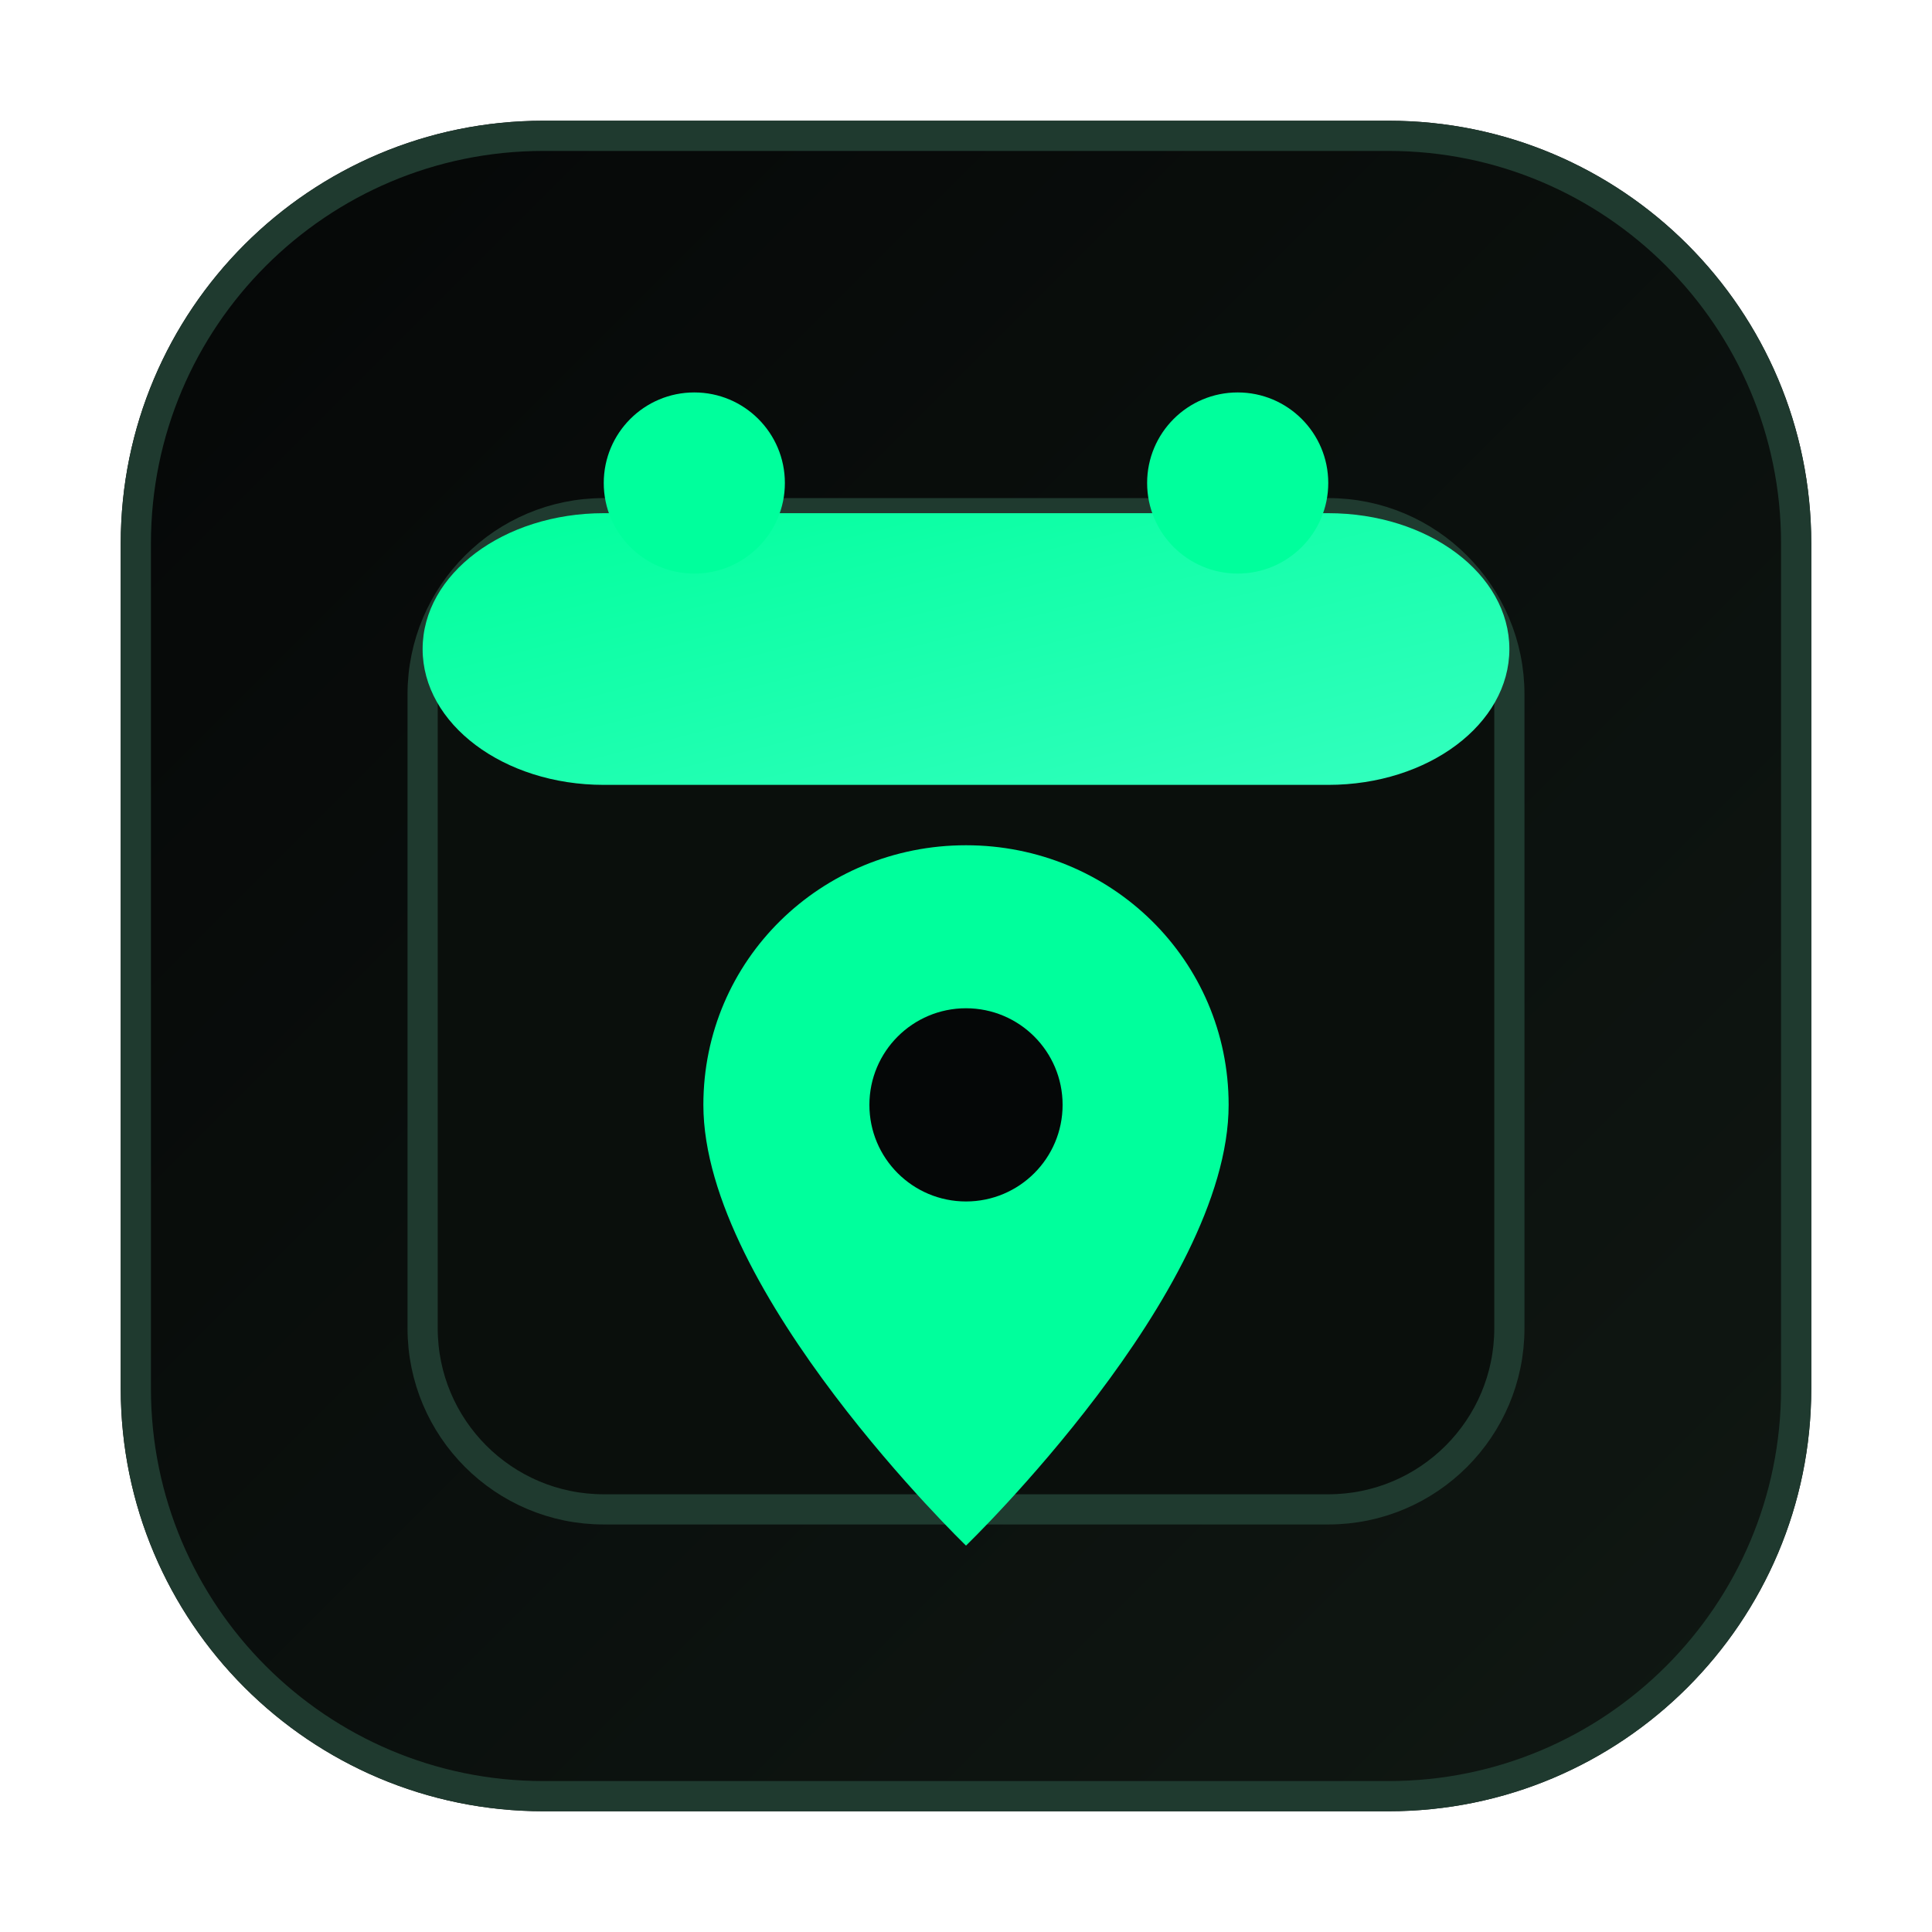
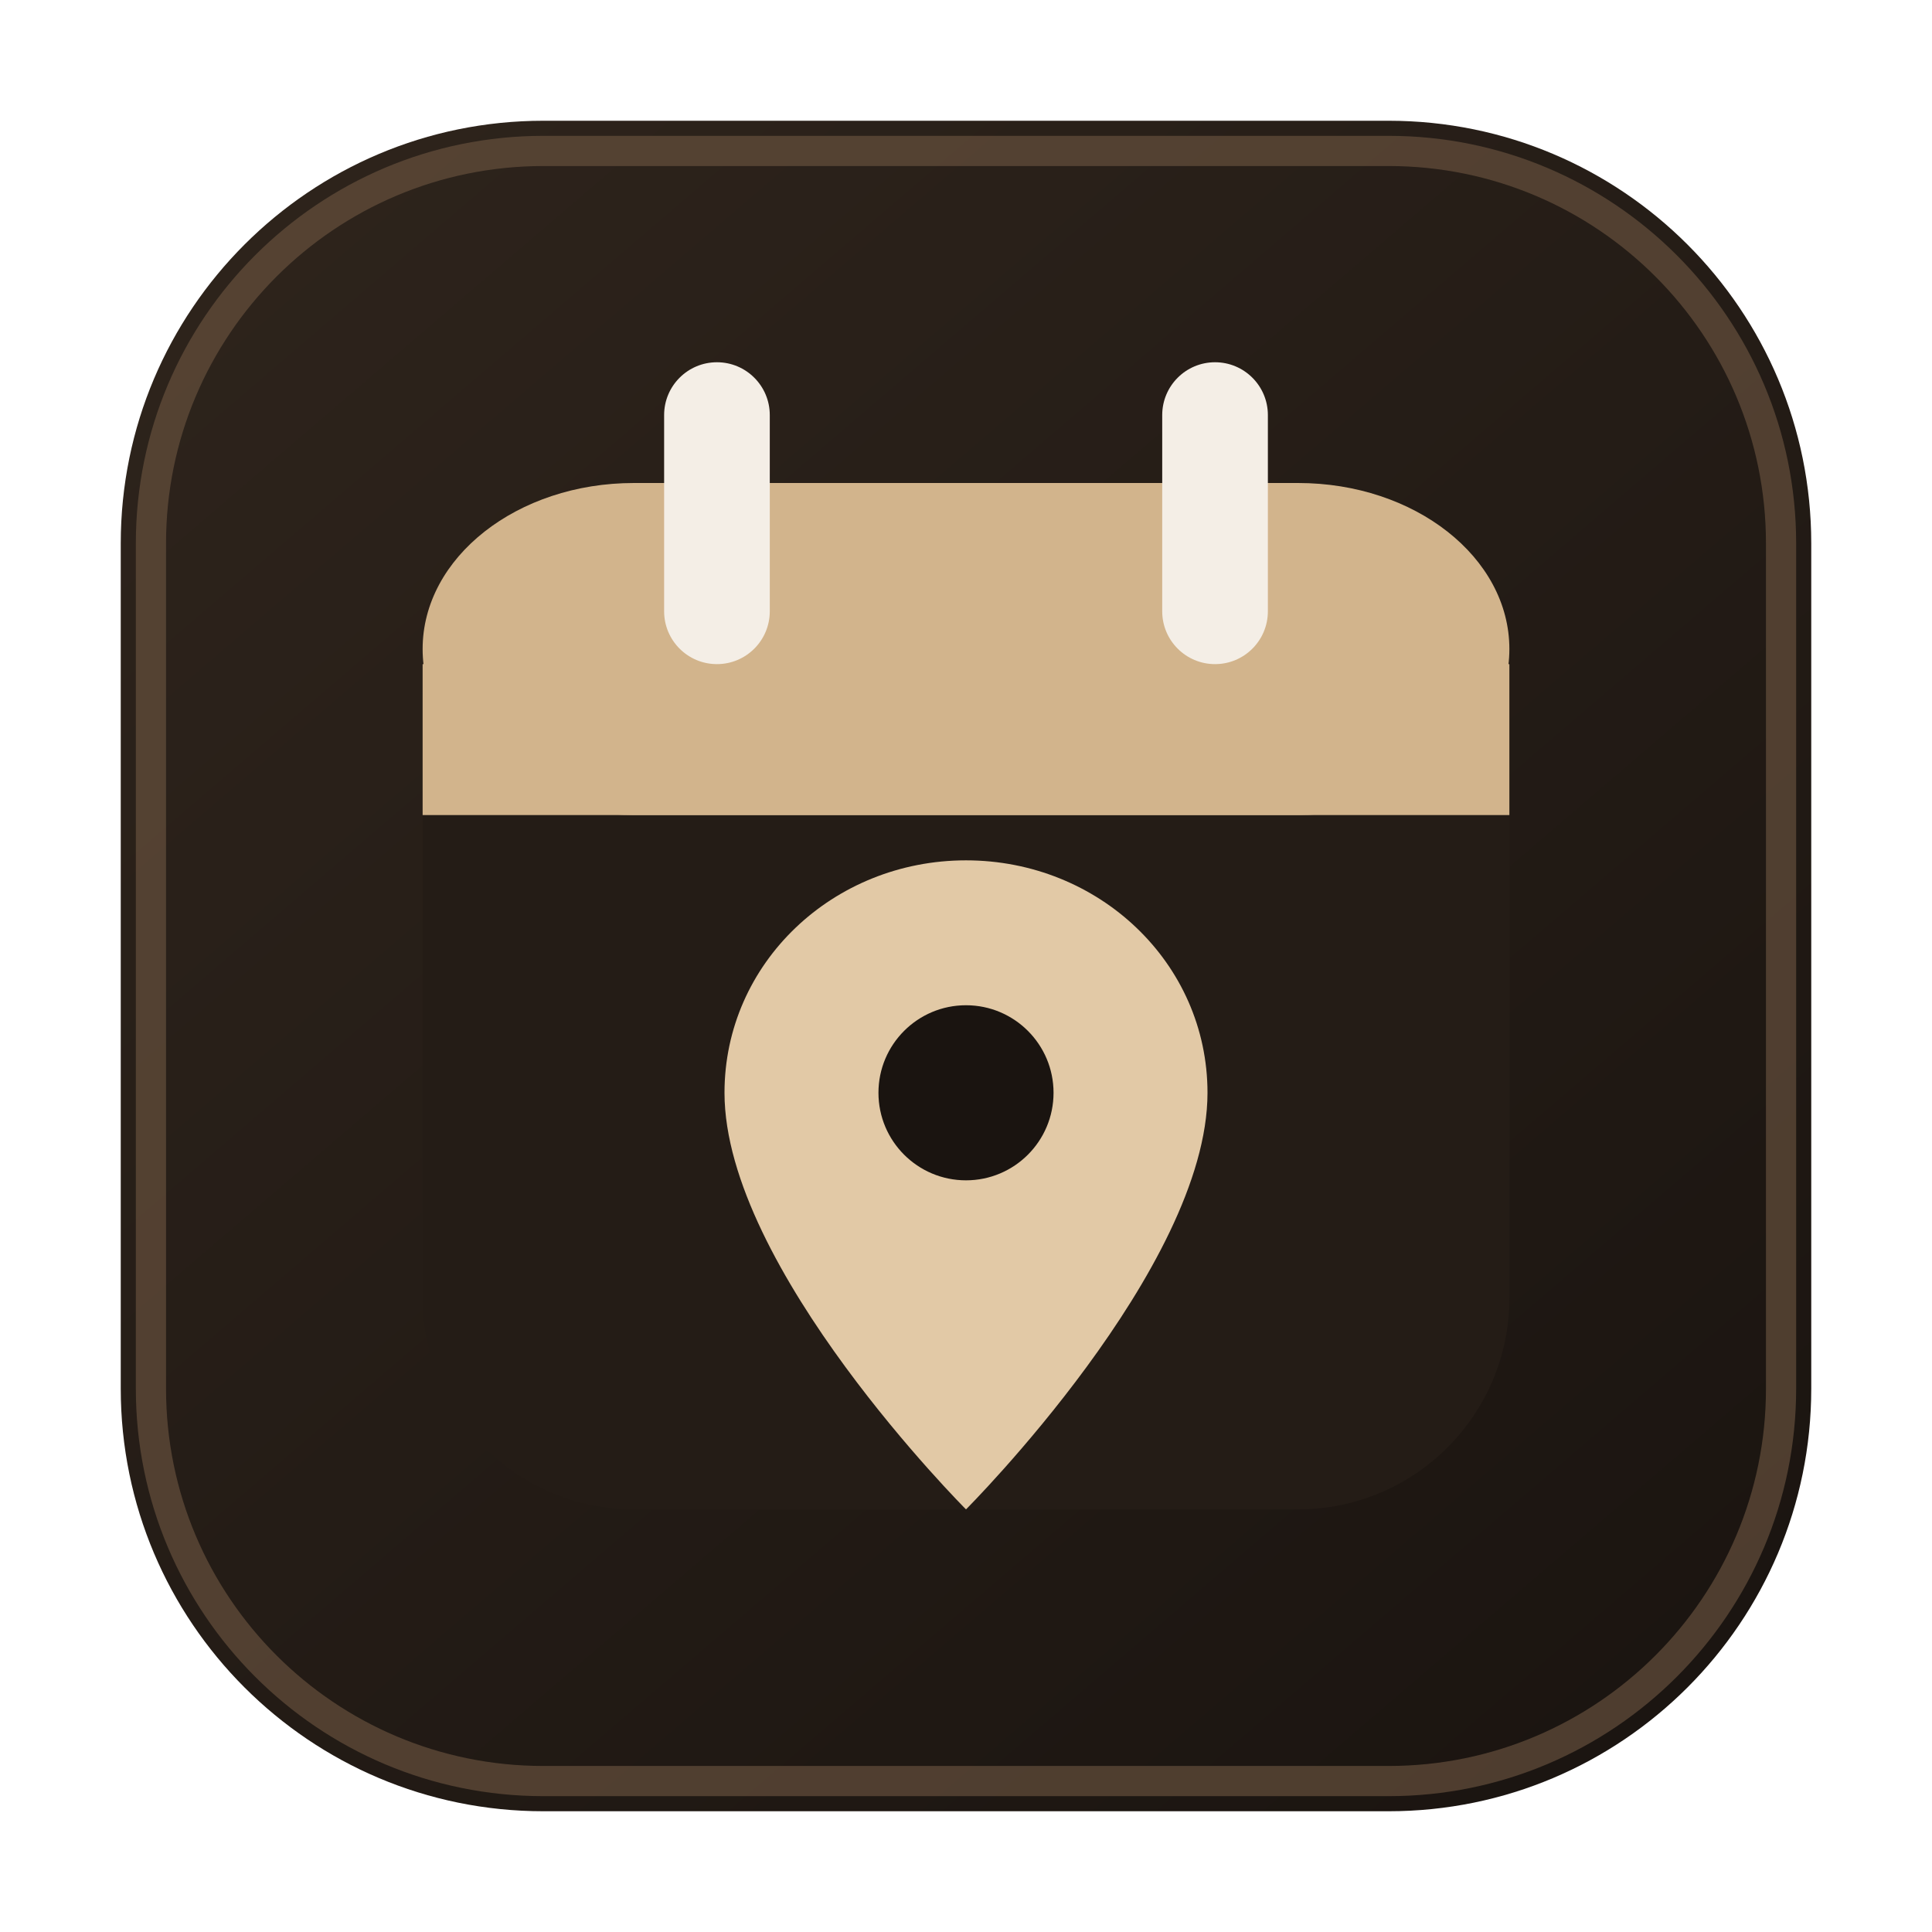
<svg xmlns="http://www.w3.org/2000/svg" viewBox="0 0 64 64" role="img" aria-labelledby="title desc">
  <defs>
-     <linearGradient id="bg" x1="0" y1="0" x2="1" y2="1">
-       <stop offset="0%" stop-color="#050707" />
-       <stop offset="100%" stop-color="#101813" />
-     </linearGradient>
-     <linearGradient id="accent" x1="0" y1="0" x2="1" y2="1">
-       <stop offset="0%" stop-color="#00ff9c" />
-       <stop offset="100%" stop-color="#34ffbf" />
+     <linearGradient id="bg" x1="8" y1="4" x2="56" y2="60" gradientUnits="userSpaceOnUse">
+       <stop offset="0%" stop-color="#2e241c" />
+       <stop offset="100%" stop-color="#1a1410" />
    </linearGradient>
  </defs>
  <rect x="4" y="4" width="56" height="56" rx="14" fill="url(#bg)" />
-   <rect x="4.5" y="4.5" width="55" height="55" rx="13.5" fill="none" stroke="#1f3a2f" />
-   <rect x="14" y="17" width="36" height="33" rx="6" fill="#0a0f0c" stroke="#1f3a2f" />
-   <rect x="14" y="17" width="36" height="9" rx="6" fill="url(#accent)" />
-   <circle cx="23" cy="16" r="3" fill="#00ff9c" />
-   <circle cx="41" cy="16" r="3" fill="#00ff9c" />
-   <path d="M32 28c-4.8 0-8.7 3.8-8.7 8.6 0 6.2 8.7 14.6 8.7 14.6s8.7-8.4 8.7-14.6c0-4.8-3.9-8.6-8.7-8.6Z" fill="#00ff9c" />
-   <circle cx="32" cy="36.6" r="3.2" fill="#050707" />
+   <rect x="5" y="5" width="54" height="54" rx="13" fill="none" stroke="#6b5340" stroke-opacity="0.65" />
+   <rect x="14" y="16" width="36" height="34" rx="7" fill="#241c16" />
+   <rect x="14" y="16" width="36" height="11" rx="7" fill="#d2b48c" />
+   <rect x="14" y="22" width="36" height="5" fill="#d2b48c" />
+   <rect x="22" y="12" width="3.5" height="10" rx="1.75" fill="#f4eee6" />
+   <rect x="38.5" y="12" width="3.5" height="10" rx="1.75" fill="#f4eee6" />
+   <path d="M32 28.5c-4.4 0-8 3.4-8 7.7 0 5.8 8 13.8 8 13.8s8-8 8-13.8c0-4.3-3.6-7.7-8-7.7Z" fill="#e2c9a6" />
+   <circle cx="32" cy="36.2" r="2.9" fill="#1a1410" />
</svg>
